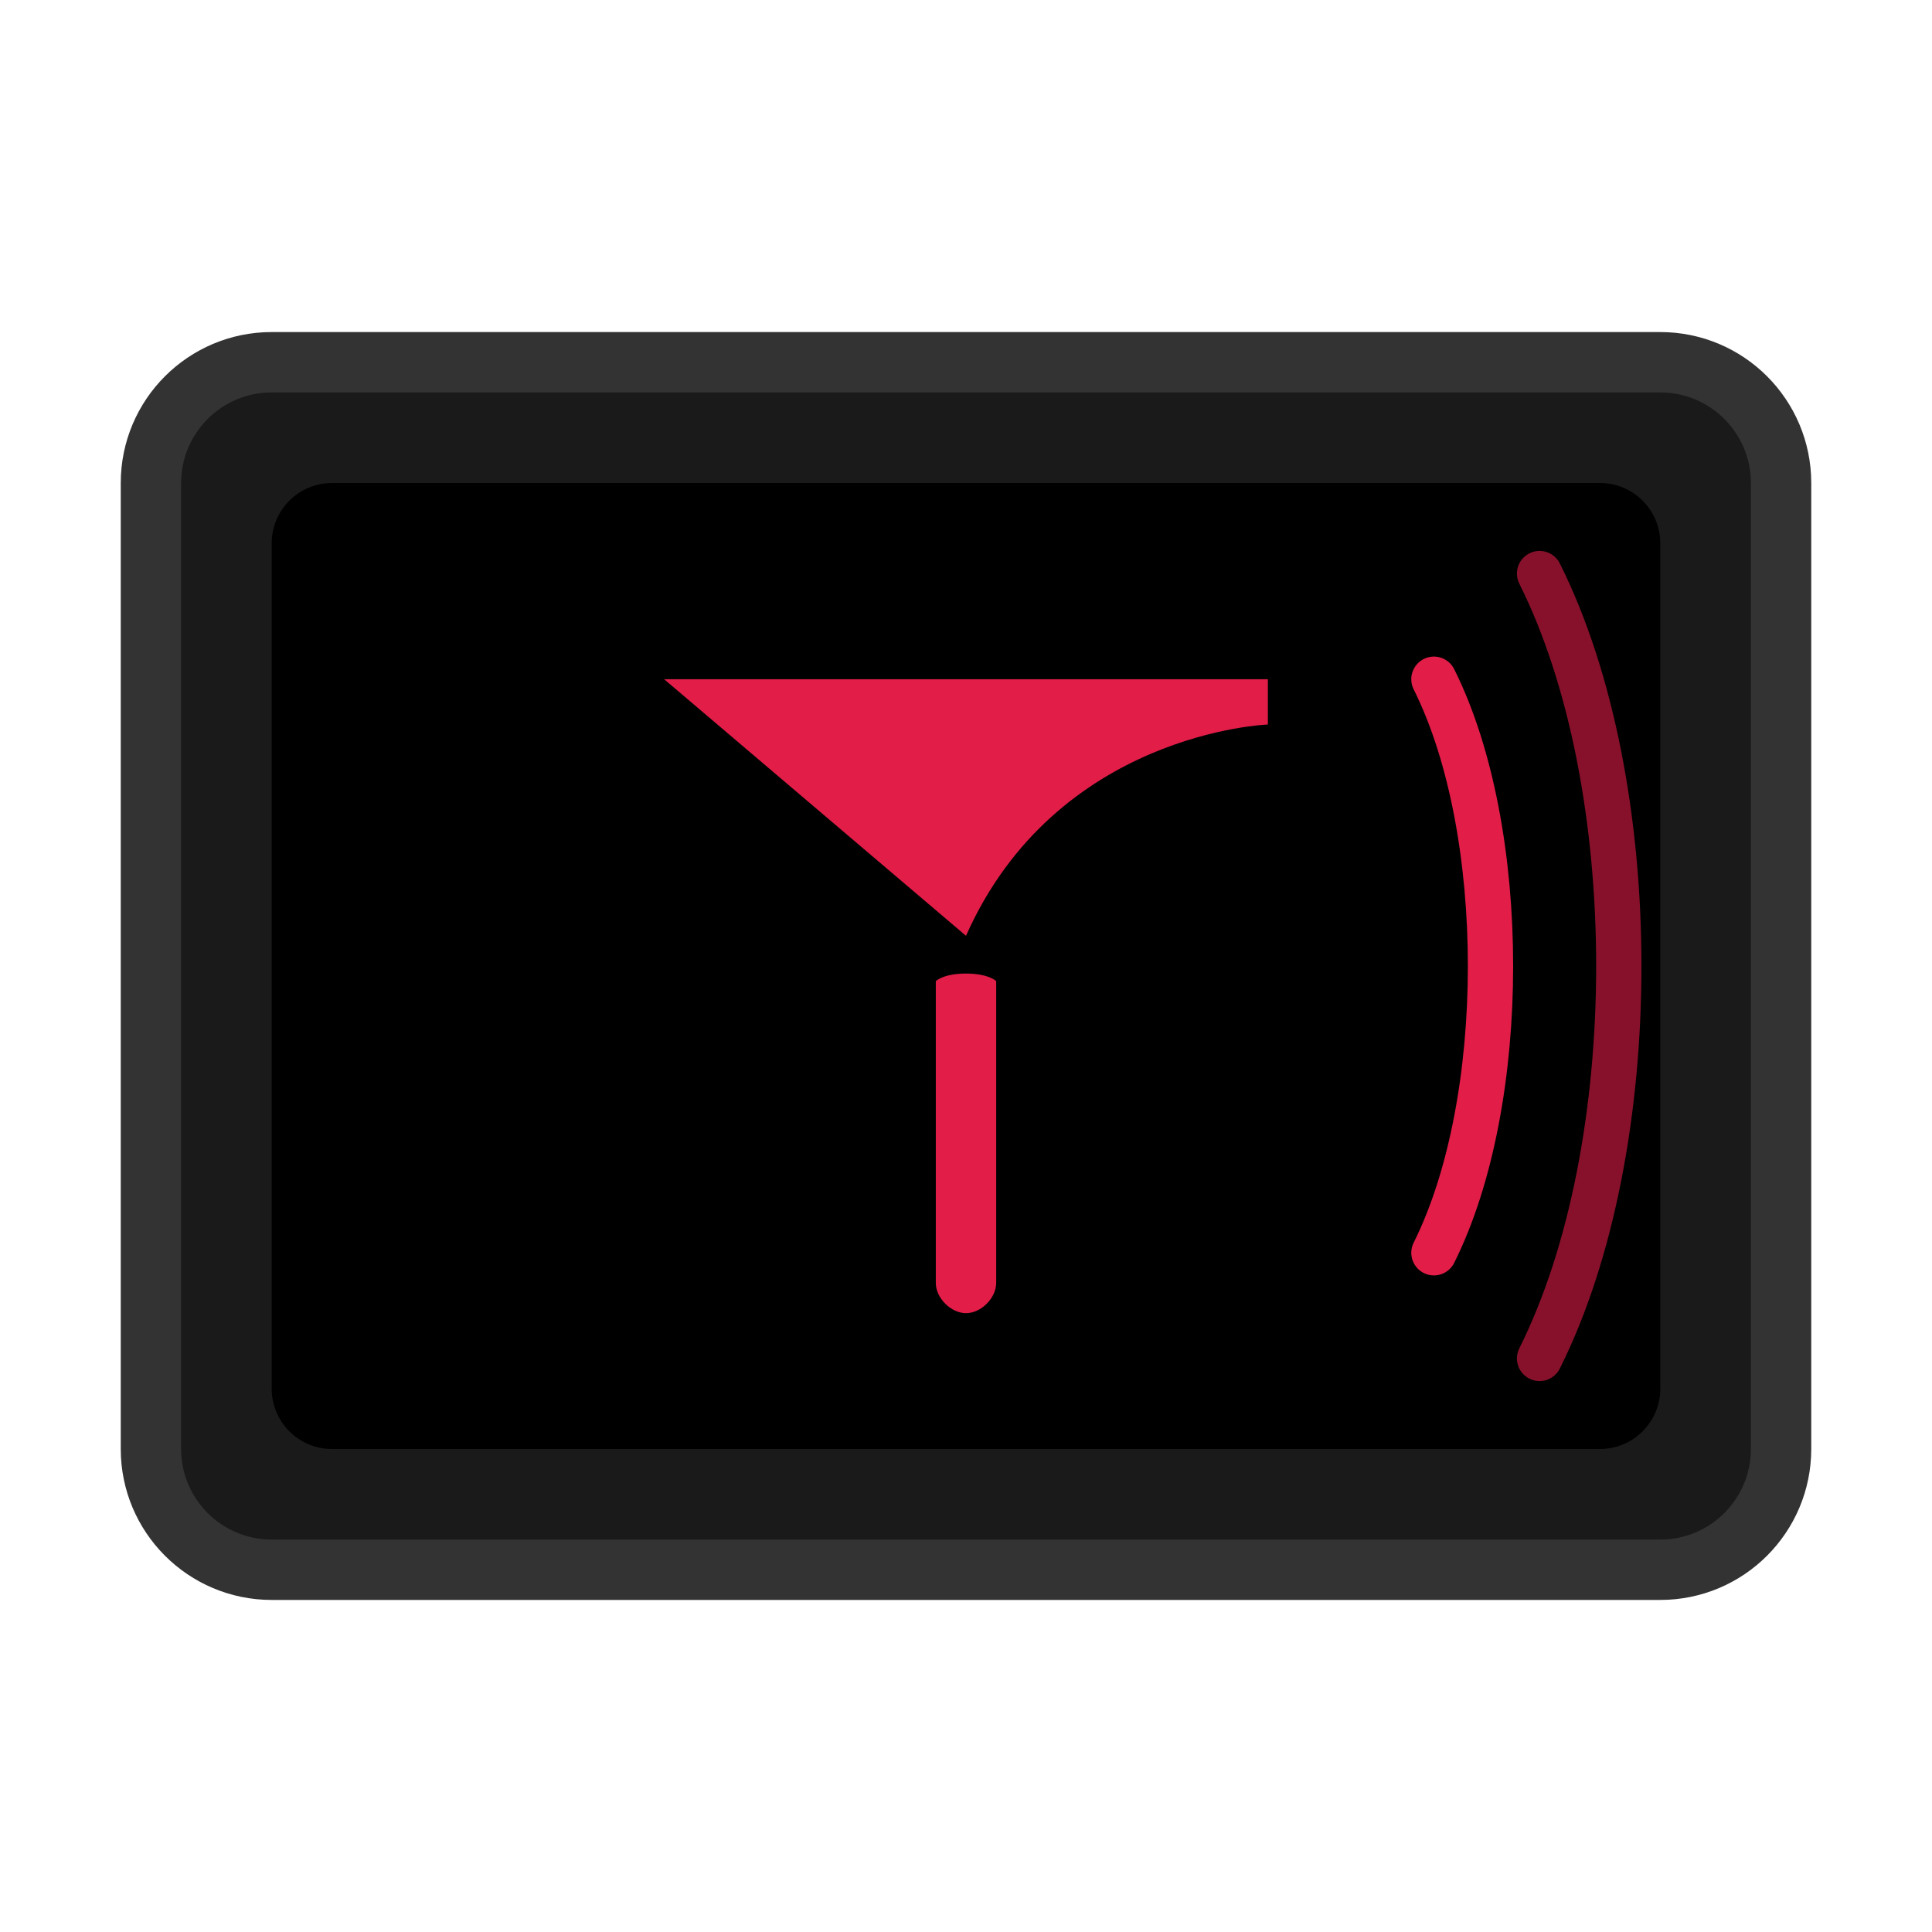
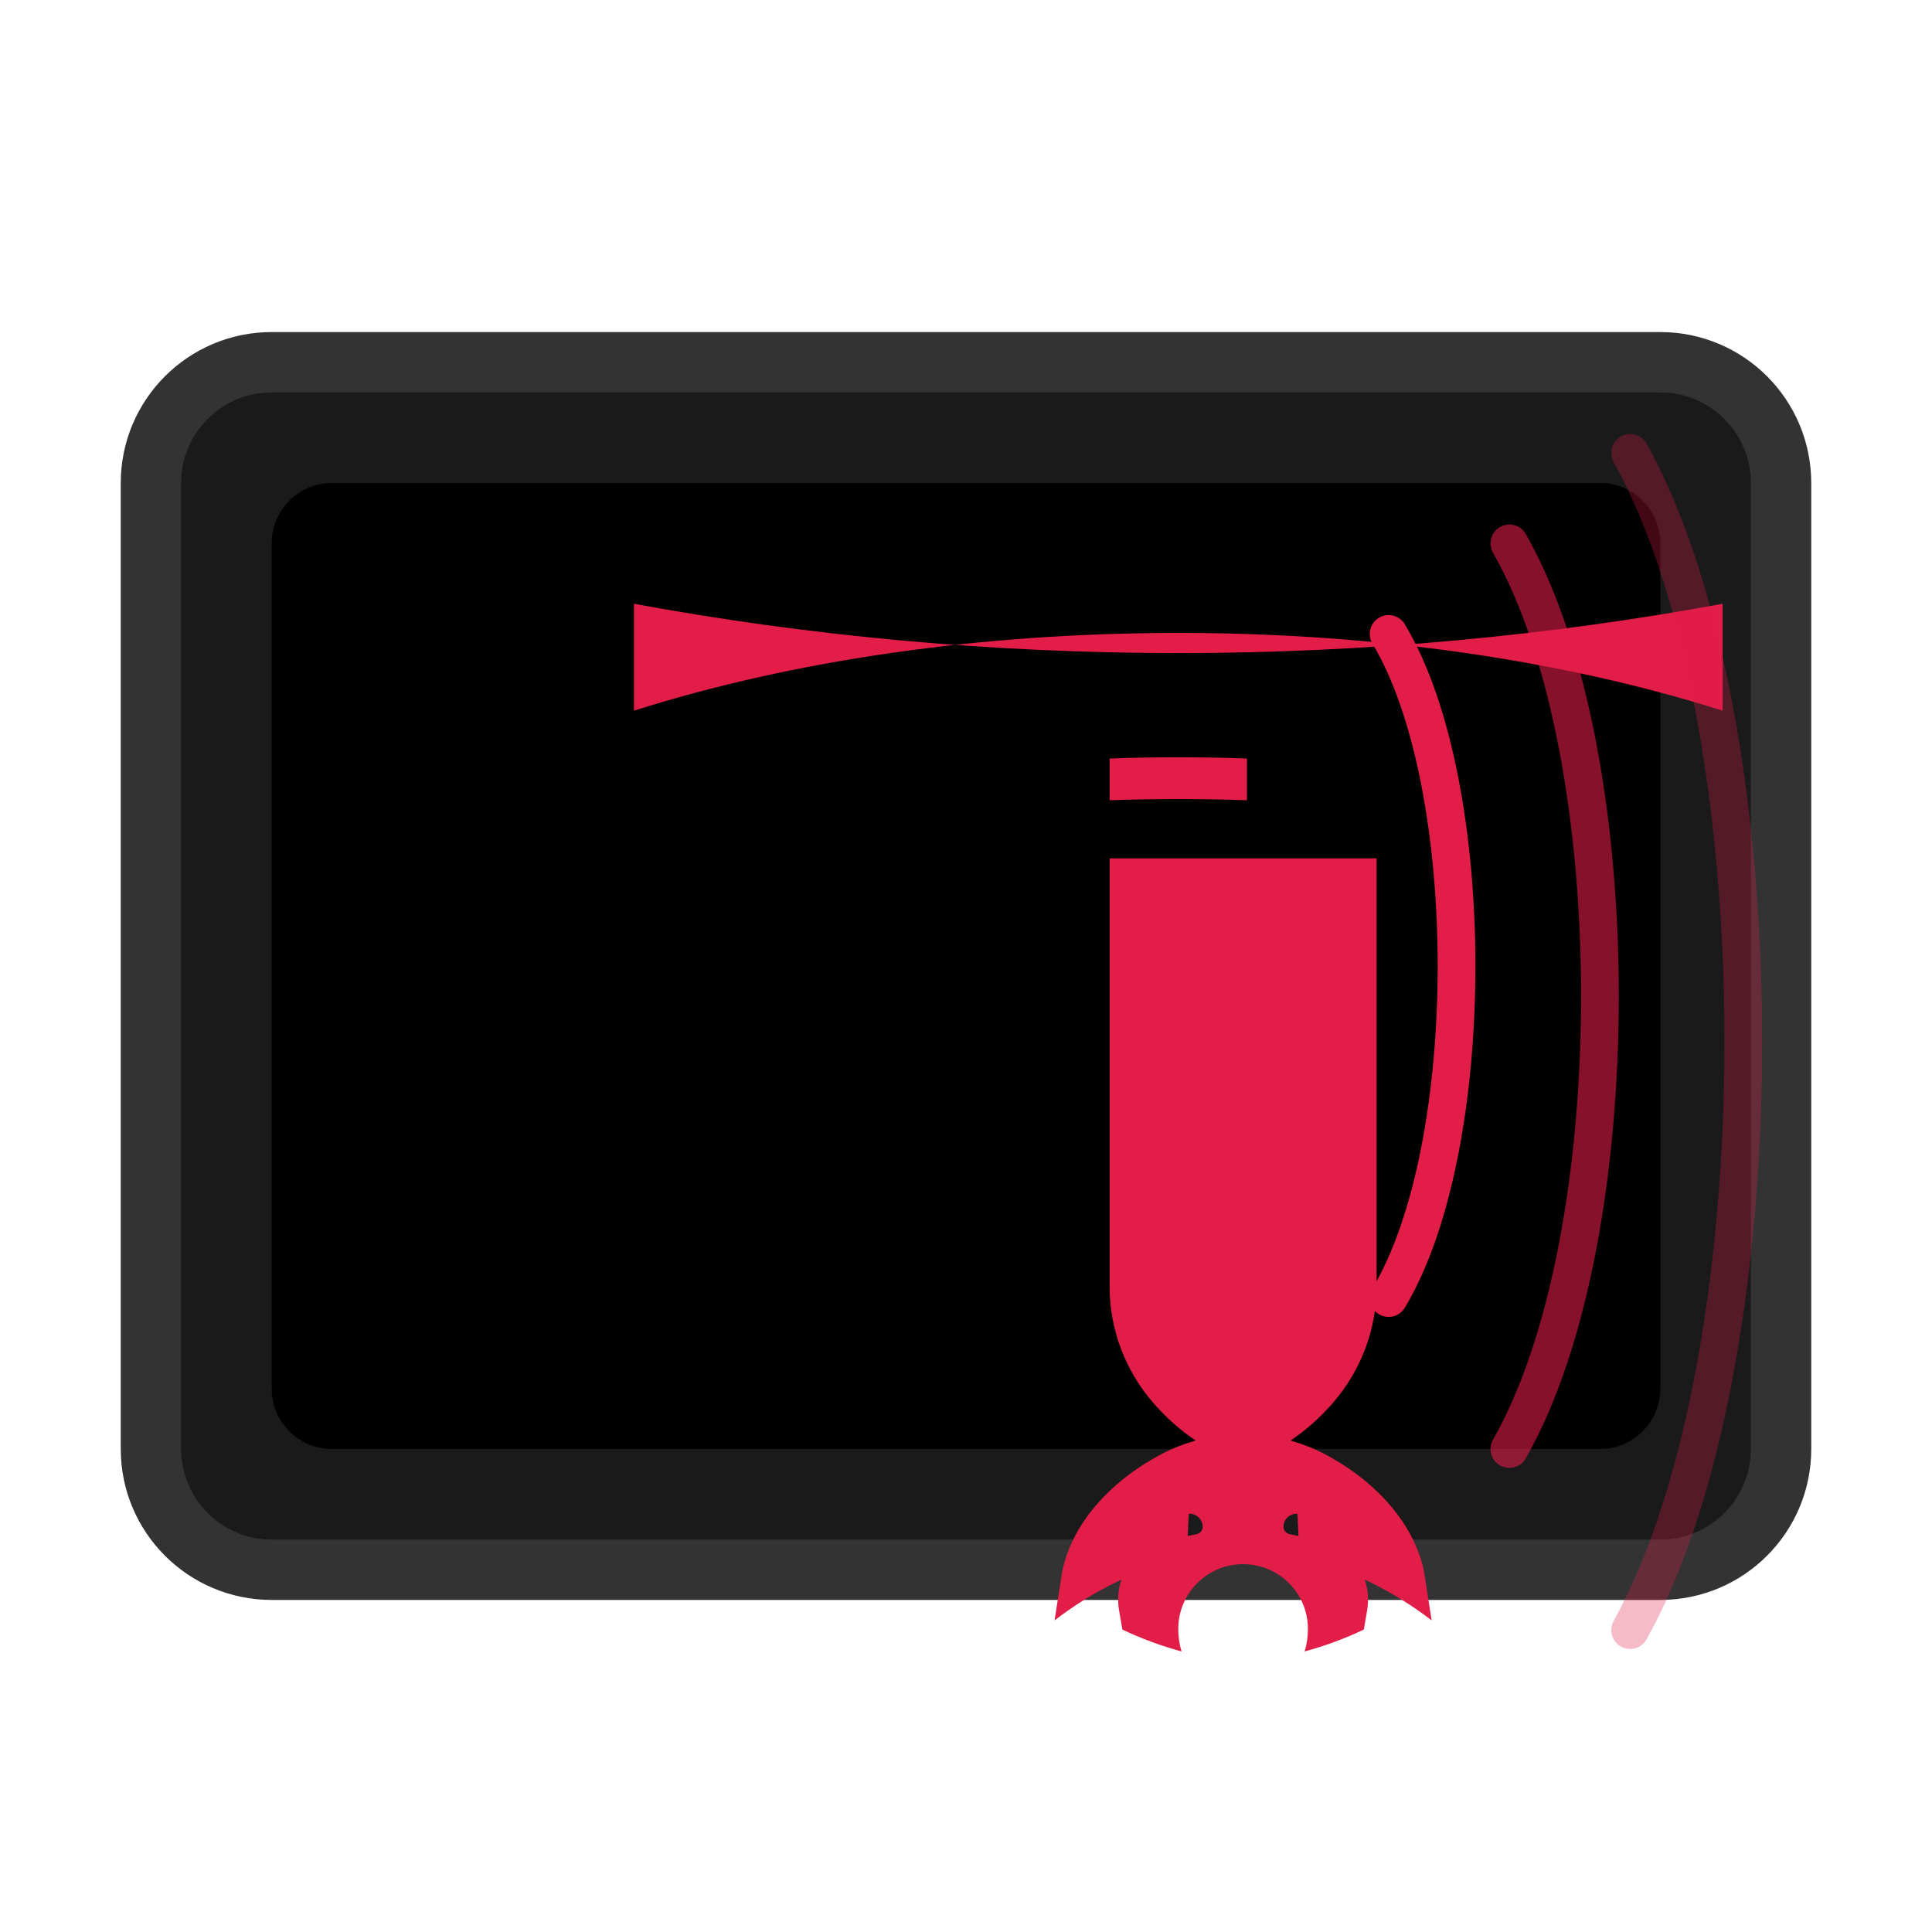
<svg xmlns="http://www.w3.org/2000/svg" width="128" height="128" viewBox="0 0 128 128" fill="none">
  <rect x="10" y="24" width="108" height="80" rx="8" fill="#1A1A1A" stroke="#333333" stroke-width="4" />
  <rect x="18" y="32" width="92" height="64" rx="4" fill="#000000" />
-   <path d="M44 45H84V48C84 48 70 48.5 64 62C58 48.5 44 48V45Z" fill="#E11D48" />
-   <path d="M62 65C62 65 62 82 62 85C62 86 63 87 64 87C65 87 66 86 66 85V65C66 65 65.5 64.5 64 64.5C62.5 64.5 62 65 62 65Z" fill="#E11D48" />
-   <path d="M95 45C100 55 100 73 95 83" stroke="#E11D48" stroke-width="3" stroke-linecap="round" />
-   <path d="M102 38C109 52 109 76 102 90" stroke="#E11D48" stroke-width="3" stroke-opacity="0.6" stroke-linecap="round" />
+   <g transform="translate(42, 40) scale(0.7)">
+     <path d="M0 10.12C15.01 5.37 32.73 2.76 51.52 2.76C70.3 2.76 88.02 5.37 103.04 10.12V0C86.75 3.01 69.34 4.67 51.52 4.67C33.7 4.67 16.29 3.01 0 0V10.12Z" fill="#E11D48" />
+     <path d="M51.52 14.53C49.33 14.53 47.16 14.57 45.02 14.65V18.6C47.15 18.52 49.32 18.49 51.52 18.49C53.72 18.49 55.89 18.52 58.02 18.6V14.65C55.87 14.57 53.71 14.53 51.52 14.53ZM45.02 24.1V64.63C45.02 68.74 46.54 72.58 49.07 75.54C50.28 76.95 51.65 78.18 53.16 79.2C52.05 79.52 51.04 79.91 50.14 80.37C45.41 82.8 41.52 86.83 40.54 91.56L39.81 96.22C43.5 93.38 47.74 91.31 52.33 90.15L52.51 86.13C52.54 86.13 52.57 86.13 52.6 86.13C53.28 86.13 53.83 86.68 53.83 87.36C53.83 87.72 53.56 88.02 53.21 88.07L51.81 88.35C49.19 88.63 47.01 90.11 46.2 92.21C45.83 93.18 45.74 94.24 45.92 95.3L46.23 97.09C48.01 97.94 49.88 98.63 51.83 99.16C51.62 98.49 51.52 97.77 51.52 97.03C51.52 93.64 54.27 90.9 57.65 90.9C61.04 90.9 63.79 93.64 63.79 97.03C63.79 97.77 63.69 98.49 63.48 99.16C65.43 98.63 67.3 97.94 69.08 97.09L69.39 95.3C69.57 94.24 69.48 93.18 69.11 92.21C68.3 90.11 66.12 88.63 63.5 88.35L62.1 88.07C61.75 88.02 61.48 87.72 61.48 87.36C61.48 86.68 62.03 86.13 62.71 86.13C62.74 86.13 62.77 86.13 62.8 86.13L62.98 90.15C67.57 91.31 71.81 93.38 75.5 96.22L74.77 91.56C73.79 86.83 69.9 82.8 65.17 80.37C64.27 79.91 63.26 79.52 62.15 79.2C63.66 78.18 65.03 76.95 66.24 75.54C68.77 72.58 70.29 68.74 70.29 64.63V24.1H45.02Z" fill="#E11D48" />
+   </g>
+   <path d="M92 42C98 52 98 76 92 86" stroke="#E11D48" stroke-width="2.5" stroke-linecap="round" />
+   <path d="M100 36C108 50 108 82 100 96" stroke="#E11D48" stroke-width="2.5" stroke-opacity="0.6" stroke-linecap="round" />
+   <path d="M108 30C118 48 118 90 108 108" stroke="#E11D48" stroke-width="2.5" stroke-opacity="0.3" stroke-linecap="round" />
</svg>
